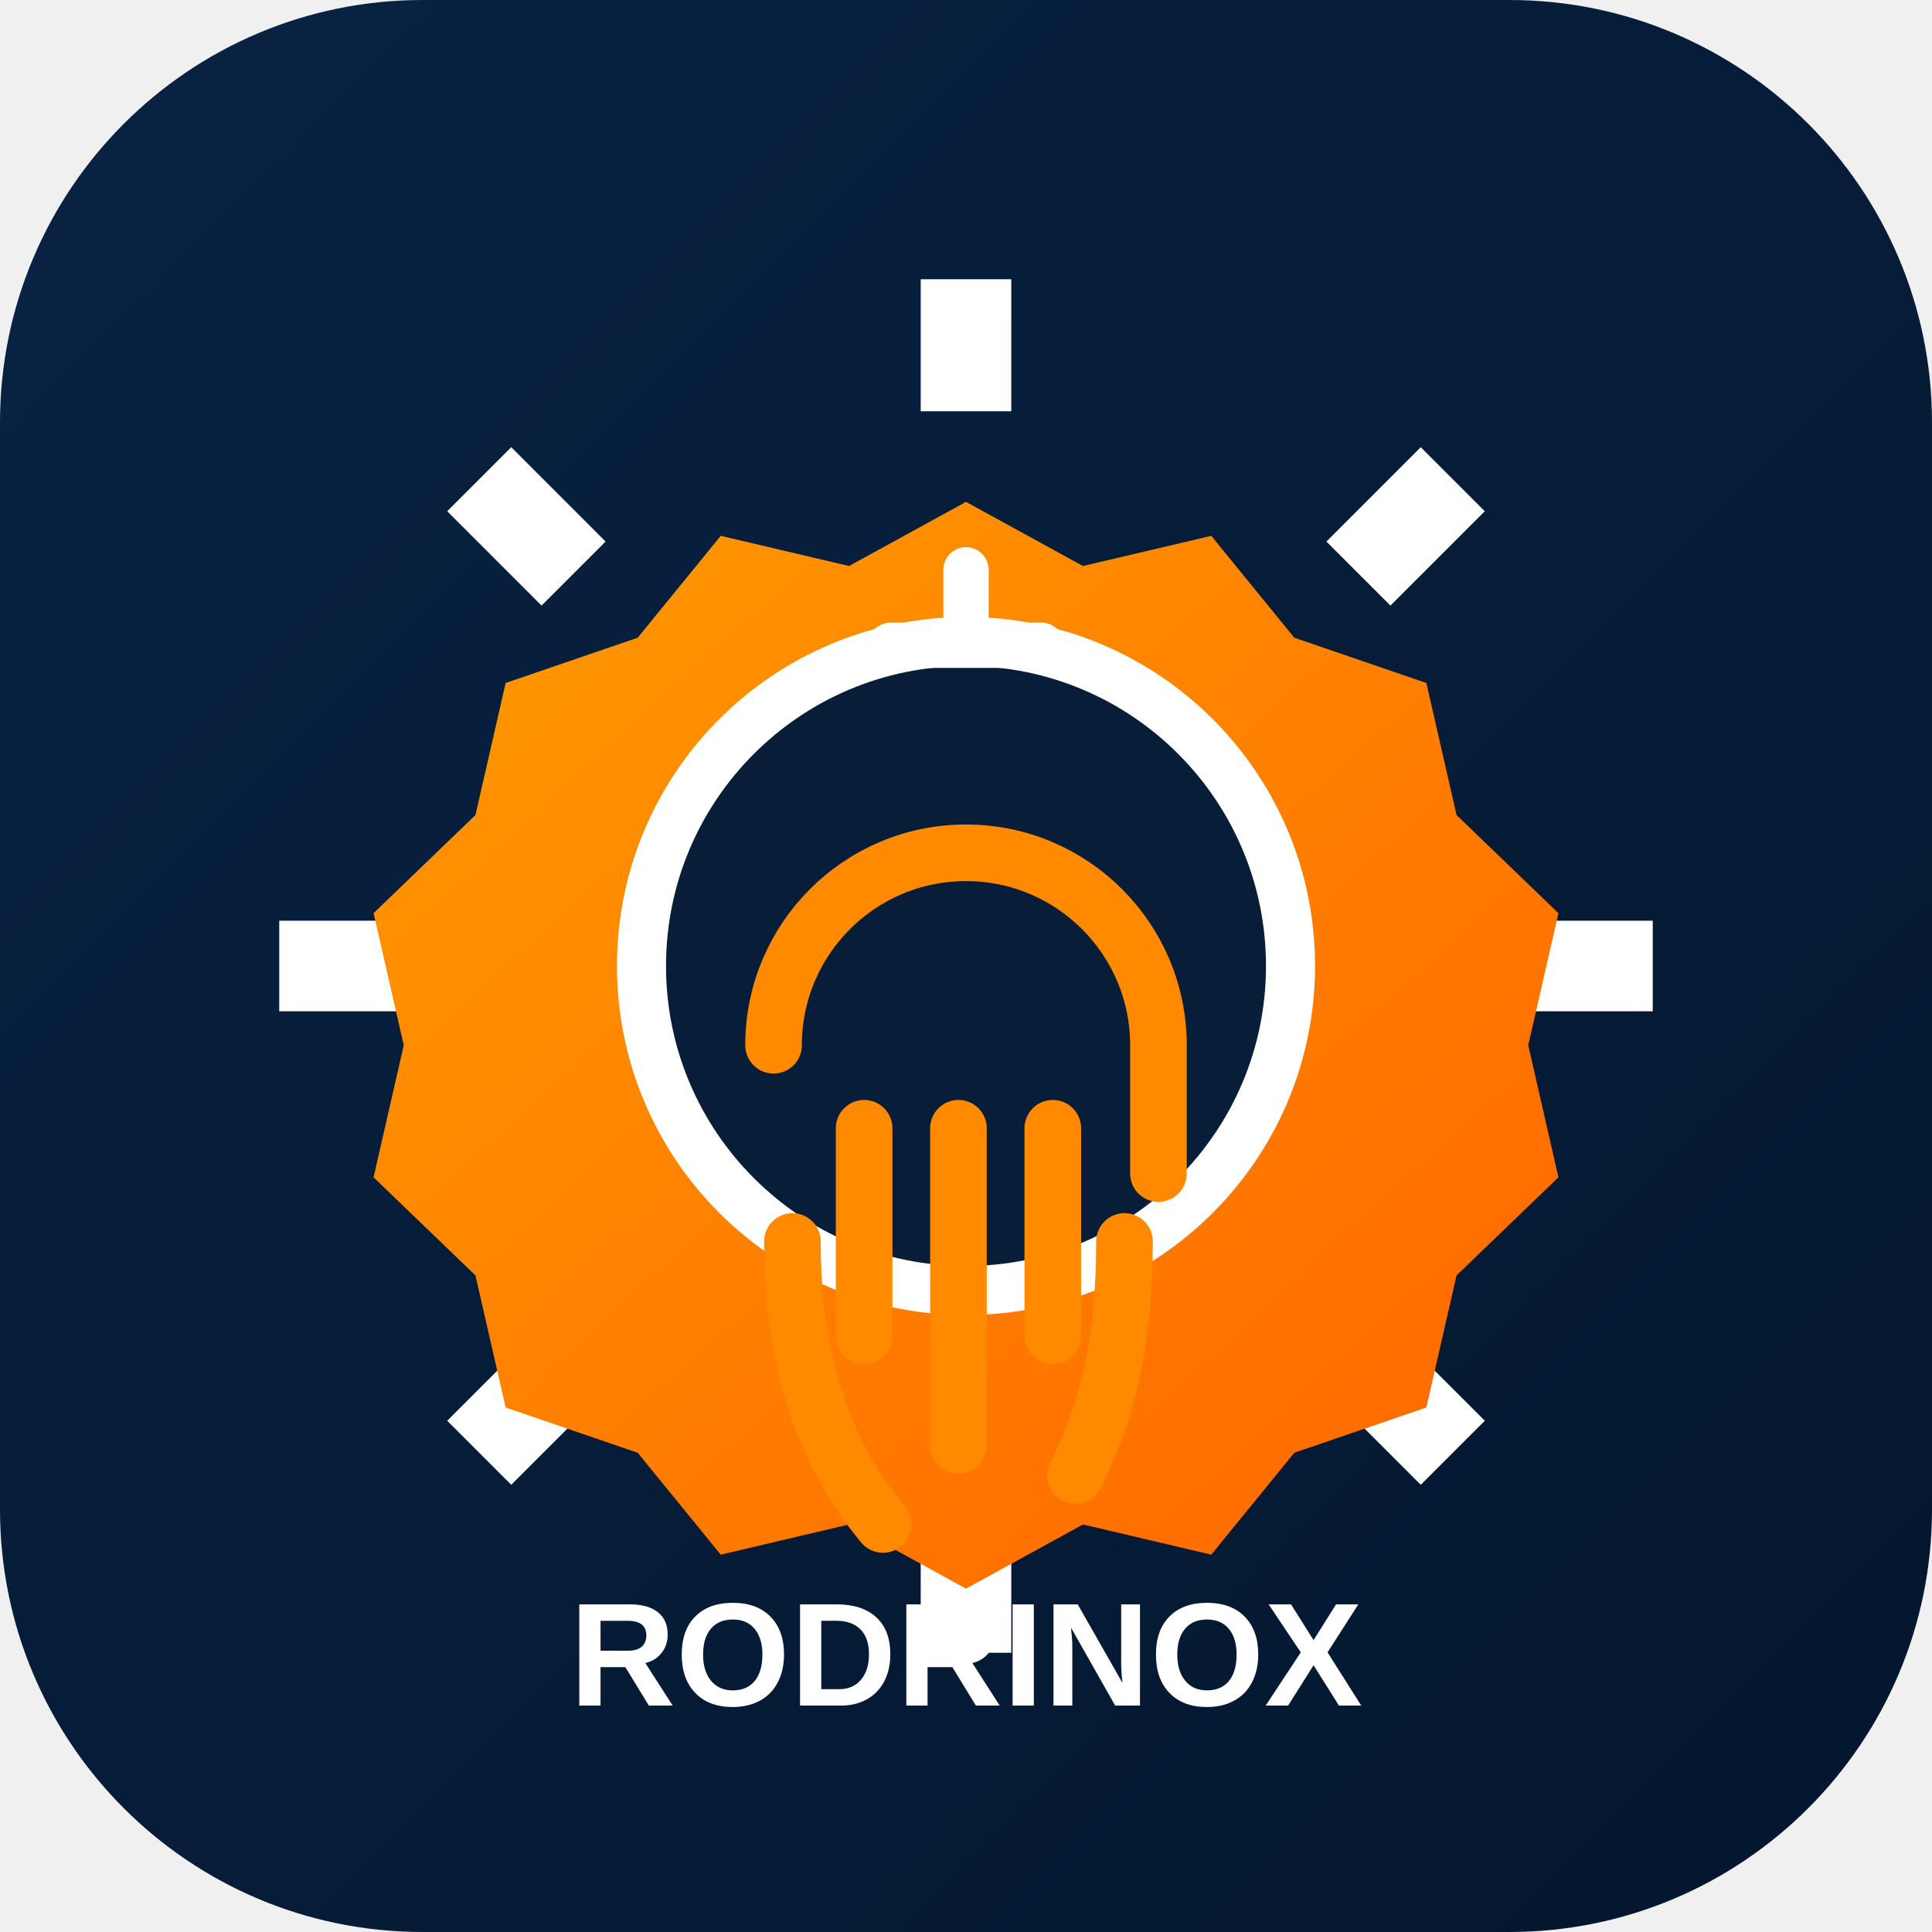
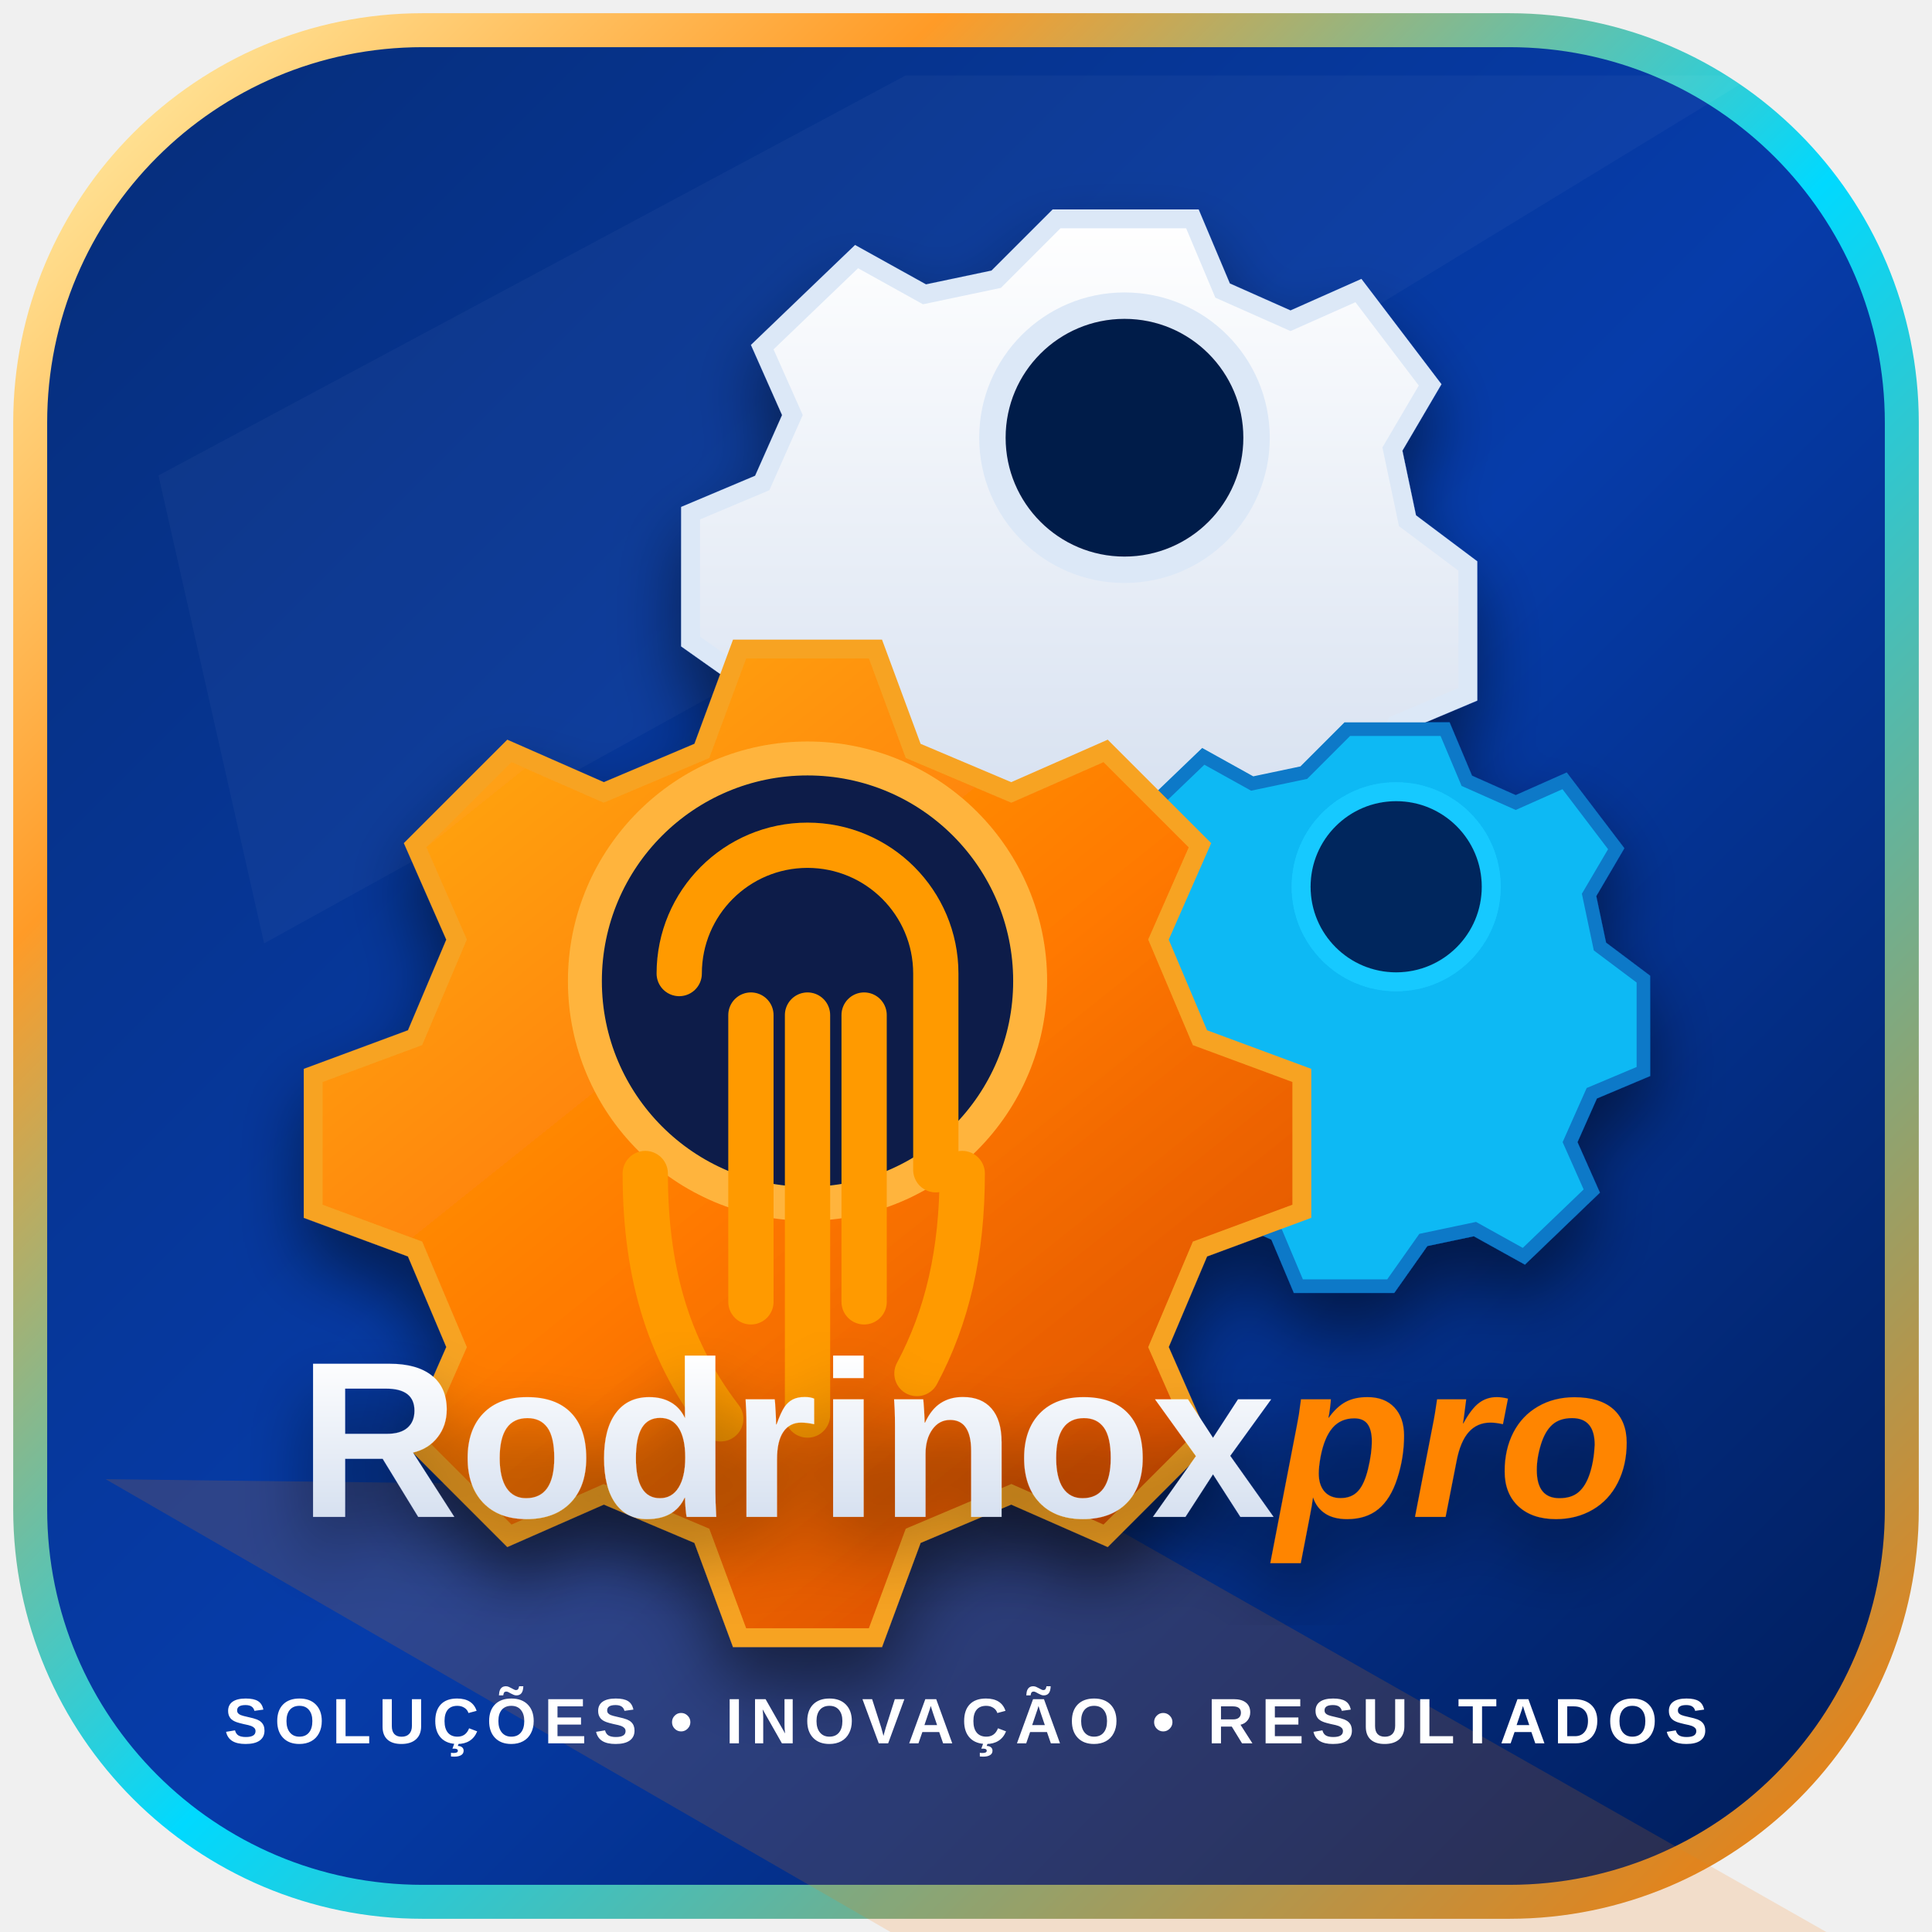
<svg xmlns="http://www.w3.org/2000/svg" viewBox="0 0 512 512">
  <defs>
    <linearGradient id="bg" x1="0" y1="0" x2="1" y2="1">
-       <stop stop-color="#092344" />
-       <stop offset="1" stop-color="#03162d" />
+       <stop stop-color="#062d78" />
+       <stop offset=".52" stop-color="#063caa" />
+       <stop offset="1" stop-color="#001b55" />
    </linearGradient>
-     <linearGradient id="or" x1="0" y1="0" x2="1" y2="1">
-       <stop stop-color="#ff9b00" />
-       <stop offset="1" stop-color="#ff6500" />
+     <linearGradient id="edge" x1="0" y1="0" x2="1" y2="1">
+       <stop stop-color="#fff4b0" />
+       <stop offset=".24" stop-color="#ff9b27" />
+       <stop offset=".52" stop-color="#00d9ff" />
+       <stop offset="1" stop-color="#ff7900" />
    </linearGradient>
+     <linearGradient id="orange" x1="0" y1="0" x2="0.8" y2="1">
+       <stop stop-color="#ffb21a" />
+       <stop offset=".55" stop-color="#ff7900" />
+       <stop offset="1" stop-color="#d94b00" />
+     </linearGradient>
+     <linearGradient id="white" x1="0" y1="0" x2="0" y2="1">
+       <stop stop-color="#fff" />
+       <stop offset="1" stop-color="#cbd8ec" />
+     </linearGradient>
+     <filter id="shadow" x="-30%" y="-30%" width="160%" height="160%">
+       <feGaussianBlur in="SourceAlpha" stdDeviation="9" />
+       <feOffset dy="10" />
+       <feComponentTransfer>
+         <feFuncA type="linear" slope=".48" />
+       </feComponentTransfer>
+       <feMerge>
+         <feMergeNode />
+         <feMergeNode in="SourceGraphic" />
+       </feMerge>
+     </filter>
  </defs>
-   <rect width="512" height="512" rx="112" fill="url(#bg)" />
-   <g fill="none" stroke="#fff" stroke-width="24" stroke-linejoin="round">
-     <path d="M256 74v35m0 294v35M74 256h35m294 0h35M127 127l25 25m208 208 25 25m0-258-25 25M152 360l-25 25" />
+   <rect x="8" y="8" width="496" height="496" rx="104" fill="url(#bg)" stroke="url(#edge)" stroke-width="9" />
+   <path d="M42 126 240 20 465 20 260 145 70 250Z" fill="#fff" opacity=".035" />
+   <path d="M28 392 236 512 484 512 278 395Z" fill="#ff7900" opacity=".16" />
+   <g filter="url(#shadow)">
+     <g fill="url(#white)" stroke="#dce8f7" stroke-width="5" transform="translate(298 116)">
+       <path d="M-18-58h36l8 19 18 8 18-8 19 25-10 17 4 19 16 12v34l-19 8-8 18 8 18-25 24-18-10-19 4-12 17h-34l-8-19-18-8-18 8-24-25 10-18-4-19-17-12v-34l19-8 8-18-8-18 25-24 18 10 19-4z" />
+       <circle r="35" fill="#061d48" stroke="#dce8f7" stroke-width="7" />
+     </g>
+     <g fill="#10b9f4" stroke="#0879c8" stroke-width="5" transform="translate(370 235) scale(.72)">
+       <path d="M-18-58h36l8 19 18 8 18-8 19 25-10 17 4 19 16 12v34l-19 8-8 18 8 18-25 24-18-10-19 4-12 17h-34l-8-19-18-8-18 8-24-25 10-18-4-19-17-12v-34l19-8 8-18-8-18 25-24 18 10 19-4z" />
+       <circle r="35" fill="#05265d" stroke="#13c9ff" stroke-width="7" />
+     </g>
+     <g fill="url(#orange)" stroke="#f7a323" stroke-width="5" transform="translate(214 260)">
+       <path d="M-18-88h36l10 27 26 11 25-11 25 25-11 25 11 26 27 10v36l-27 10-11 26 11 25-25 25-25-11-26 11-10 27h-36l-10-27-26-11-25 11-25-25 11-25-11-26-27-10v-36l27-10 11-26-11-25 25-25 25 11 26-11z" />
+       <circle r="59" fill="#071d4a" stroke="#ffb43c" stroke-width="9" />
+       <path d="M-34-2a34 34 0 0 1 68 0v52m-49-41v76m30-76v76m-15-76v106m-43-64c0 28 7 48 20 65m64-65c0 21-4 38-12 53" fill="none" stroke="#ff9a00" stroke-width="12" stroke-linecap="round" />
+     </g>
  </g>
-   <path fill="url(#or)" d="M256 133l31 17 34-8 22 27 35 12 8 35 27 26-8 35 8 35-27 26-8 35-35 12-22 27-34-8-31 17-31-17-34 8-22-27-35-12-8-35-27-26 8-35-8-35 27-26 8-35 35-12 22-27 34 8z" />
-   <circle cx="256" cy="256" r="86" fill="#071d38" stroke="#fff" stroke-width="13" />
-   <path d="M205 277a51 51 0 0 1 102 0v34m-78-12v55m50-55v55m-25-55v84m-44-54c0 33 9 57 24 75m64-75c0 25-4 44-13 62" fill="none" stroke="#ff8a00" stroke-width="15" stroke-linecap="round" />
-   <path d="M256 171v-20m-20 20h40" stroke="#fff" stroke-width="12" stroke-linecap="round" />
-   <text x="256" y="452" fill="#fff" font-family="Arial,sans-serif" font-size="39" font-weight="700" text-anchor="middle">RODRINOX</text>
+   <text x="256" y="402" text-anchor="middle" font-family="Arial,sans-serif" font-size="59" font-weight="800" fill="url(#white)" filter="url(#shadow)">Rodrinox<tspan fill="#ff8500" font-style="italic">pro</tspan>
+   </text>
+   <path d="M78 424H434" stroke="url(#edge)" stroke-width="7" stroke-linecap="round" />
+   <text x="256" y="462" text-anchor="middle" font-family="Arial,sans-serif" font-size="17" font-weight="700" letter-spacing="2" fill="#fff">SOLUÇÕES • INOVAÇÃO • RESULTADOS</text>
</svg>
